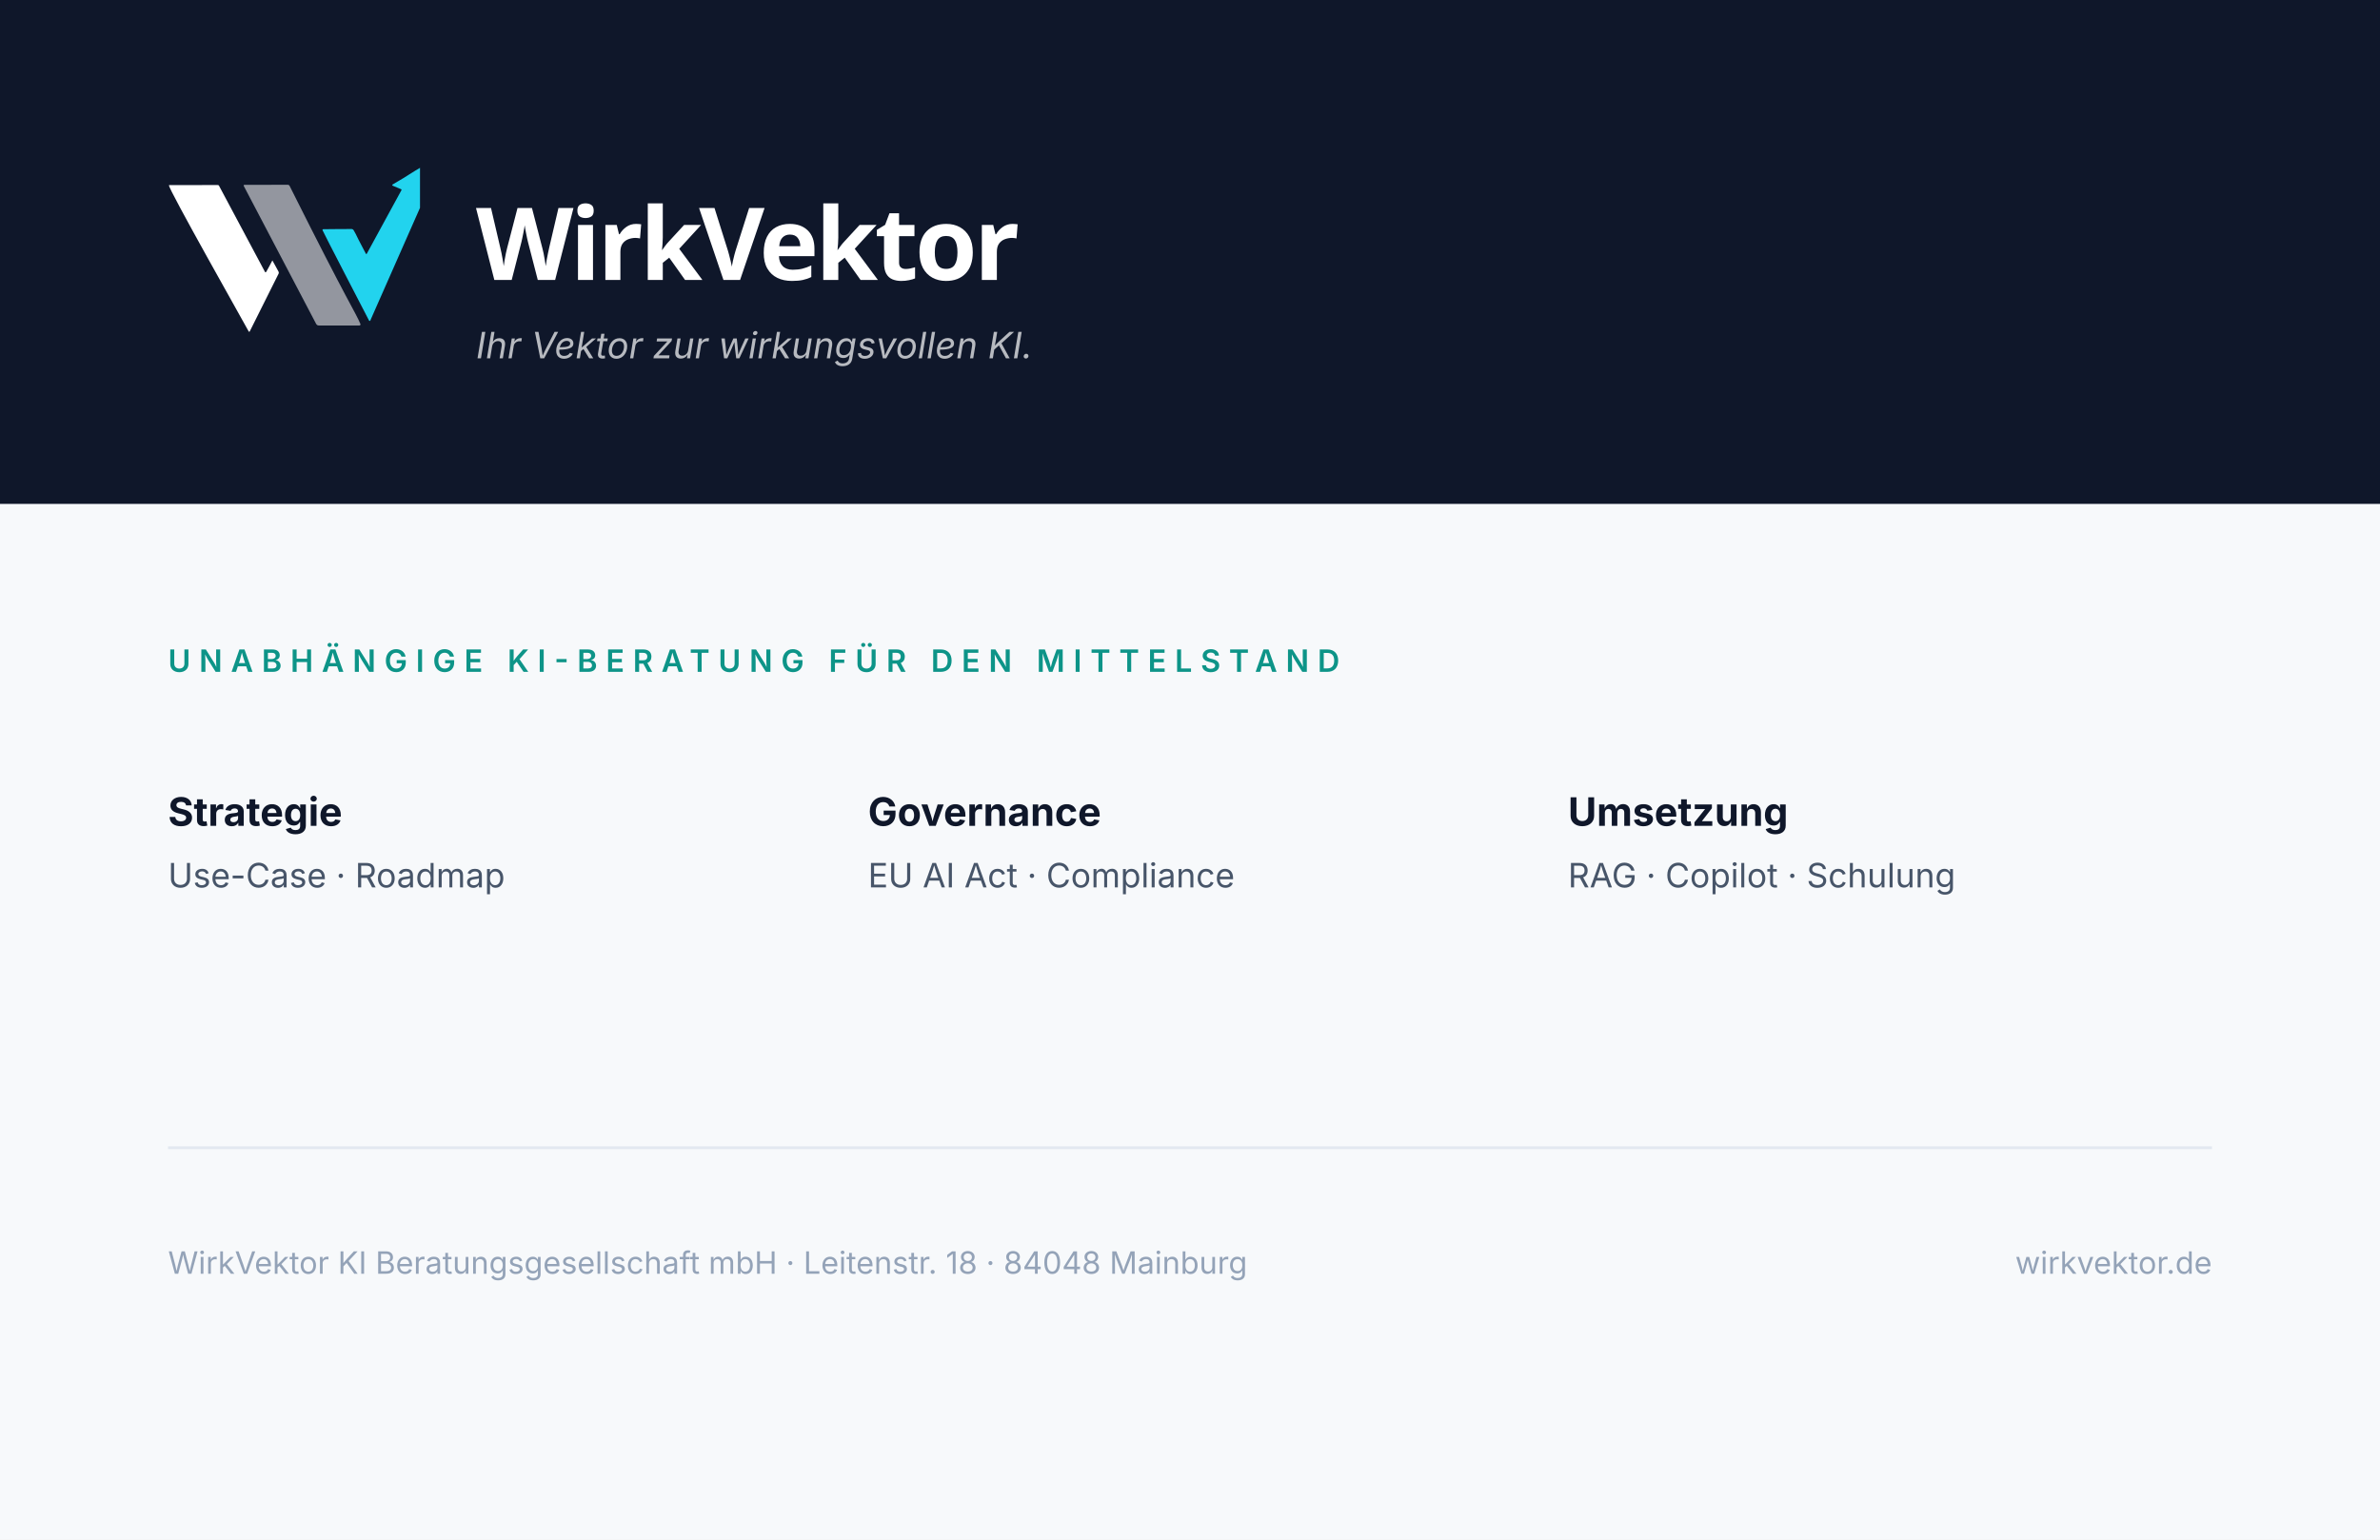
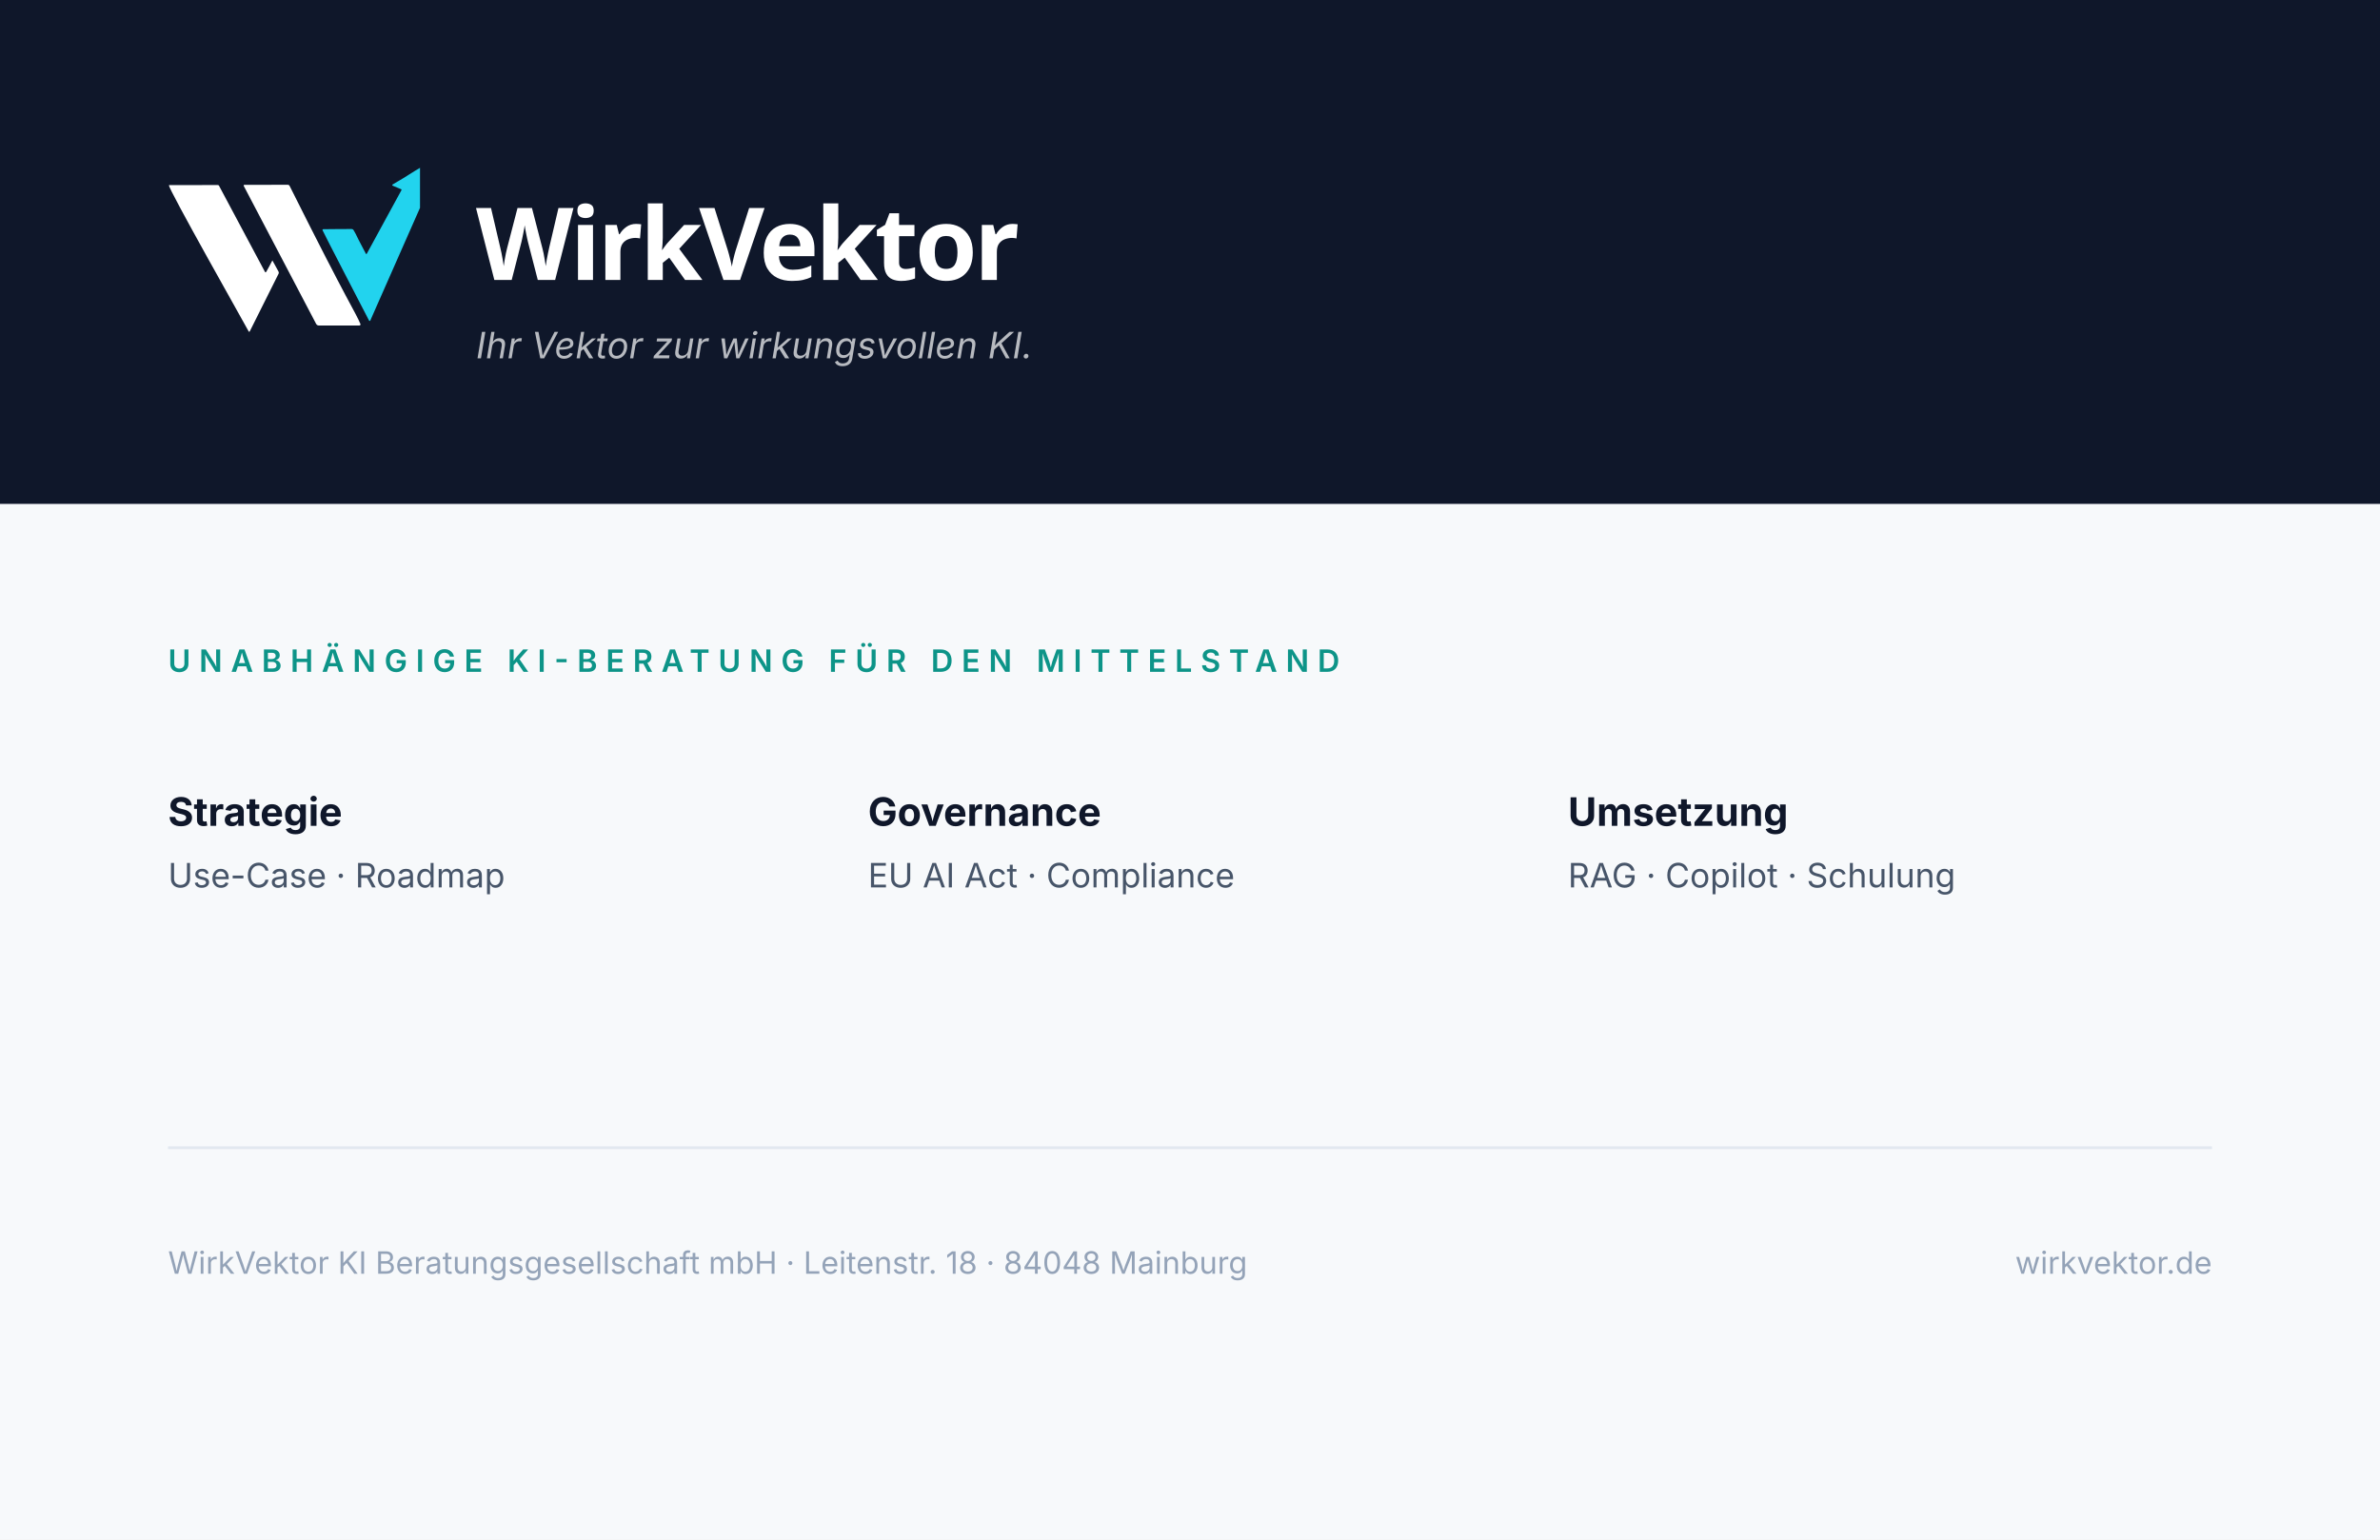
<svg xmlns="http://www.w3.org/2000/svg" viewBox="0 0 850 550" width="85mm" height="55mm" role="img" aria-label="WirkVektor Visitenkarte 08 Rückseite">
  <defs>
    <symbol id="logo-08r" viewBox="50 180 1264 970">
-       <path fill="rgba(255,255,255,0.55)" d="m 429.869,411.105 c -1.617,-3.283 -0.233,-5.407 3.512,-5.808 1.154,-0.124 2.331,-0.047 3.497,-0.047 71.151,-0.004 142.303,0.055 213.454,-0.136 5.038,-0.014 7.805,2.012 9.801,6.002 305.19,610.161 326.418,624.944 356.065,694.597 0.491,1.18 -1.579,4.046 -3.143,5.26 -1.219,0.946 -3.49,0.706 -5.294,0.707 -66.486,0.031 -132.972,-0.081 -199.457,0.172 -8.134,0.031 -12.86,-3.037 -16.18,-10.165" />
+       <path fill="#FFFFFF" d="m 429.869,411.105 c -1.617,-3.283 -0.233,-5.407 3.512,-5.808 1.154,-0.124 2.331,-0.047 3.497,-0.047 71.151,-0.004 142.303,0.055 213.454,-0.136 5.038,-0.014 7.805,2.012 9.801,6.002 305.19,610.161 326.418,624.944 356.065,694.597 0.491,1.18 -1.579,4.046 -3.143,5.26 -1.219,0.946 -3.49,0.706 -5.294,0.707 -66.486,0.031 -132.972,-0.081 -199.457,0.172 -8.134,0.031 -12.86,-3.037 -16.18,-10.165" />
      <path fill="#22D3EE" d="m 1069.315,1077.033 c -1.325,3.189 -2.482,6.456 -3.977,9.562 -1.464,3.042 -5.113,3.069 -6.69,-0.01 -16.175,-31.553 -228.362,-440.116 -232.675,-451.984 -1.825,-5.023 -0.851,-6.415 4.361,-6.449 140.348,-0.92 0.105,-0.55 140.391,-0.999 6.031,-0.019 9.354,3.566 11.765,7.866 26.534,47.328 -9.995,-16.84 59.323,114.263 0.772,1.46 1.409,3.513 3.491,3.757 1.61,-0.064 2.185,-1.876 2.845,-3.056 32.028,-57.245 162.365,-299.35 172.784,-316.925 2.047,-3.453 1.165,-4.859 -2.304,-6.257 -13.726,-5.534 -27.368,-11.28 -41.005,-17.033 -0.915,-0.386 -2.078,-1.77 -2.149,-2.2 -0.519,-3.134 1.499,-3.998 2.966,-4.846 101.577,-59.1 49.432,-31.755 175.986,-106.737 2.022,-1.198 4.437,-1.915 6.334,-0.948 1.2,0.612 2.353,3.344 2.355,5.302 9.658,97.447 9.83,98.55 18.322,193.504 0.189,2.114 -0.343,3.102 -2.423,4.106 -2.08,0.492 -4.32,-1.202 -6.383,-2.228 -19.762,-9.821 -20.341,-9.188 -33.209,-15.479 -4.149,-2.029 -6.25,-1.896 -7.918,2.211" />
      <path fill="#FFFFFF" d="m 536.376,842.626 c 1.594,2.952 4.392,2.515 6.417,-0.866 11.328,-18.91 20.536,-37.895 30.65,-56.92 32.244,59.361 21.35,37.822 31.271,57.039 1.256,2.446 1.399,6.543 0.217,8.985 -48.105,96.831 -97.052,193.246 -144.98,290.174 -1.42,2.842 -4.226,2.881 -5.683,0.101 C 435.334,1105.031 49.433,423.343 54.255,407.715 c 0.121,-1.404 3.421,-1.082 5.311,-1.084 79.82,-0.069 159.64,-0.025 239.459,-0.295 6.461,-0.022 7.126,4.878 8.988,8.315" />
    </symbol>
  </defs>
  <rect width="850" height="550" fill="#F7F9FB" />
  <rect width="850" height="180" fill="#0F172A" />
  <use href="#logo-08r" x="60" y="50" width="90" height="69" />
  <text x="170" y="100" font-family="Hanken Grotesk, system-ui, sans-serif" font-weight="700" font-size="36" fill="#FFFFFF" letter-spacing="-1.2">WirkVektor</text>
  <text x="170" y="128" font-family="Inter, system-ui, sans-serif" font-style="italic" font-weight="400" font-size="13" fill="rgba(255,255,255,0.7)">Ihr Vektor zur wirkungsvollen KI.</text>
  <text x="60" y="240" font-family="Inter, system-ui, sans-serif" font-weight="600" font-size="11" letter-spacing="3" fill="#0D9488">UNABHÄNGIGE KI-BERATUNG FÜR DEN MITTELSTAND</text>
  <g transform="translate(60 295)" font-family="Inter, system-ui, sans-serif">
    <text font-weight="700" font-size="14" fill="#0F172A">Strategie</text>
    <text y="22" font-weight="400" font-size="12" fill="#475569">Use-Case · Roadmap</text>
  </g>
  <g transform="translate(310 295)" font-family="Inter, system-ui, sans-serif">
    <text font-weight="700" font-size="14" fill="#0F172A">Governance</text>
    <text y="22" font-weight="400" font-size="12" fill="#475569">EU AI Act · Compliance</text>
  </g>
  <g transform="translate(560 295)" font-family="Inter, system-ui, sans-serif">
    <text font-weight="700" font-size="14" fill="#0F172A">Umsetzung</text>
    <text y="22" font-weight="400" font-size="12" fill="#475569">RAG · Copilot · Schulung</text>
  </g>
  <line x1="60" y1="410" x2="790" y2="410" stroke="#E2E8F0" stroke-width="1" />
  <text x="60" y="455" font-family="Inter, system-ui, sans-serif" font-weight="400" font-size="11" fill="#94A3B8">WirkVektor KI Beratungsgesellschaft mbH · Leitenstr. 18 · 84048 Mainburg</text>
  <text x="790" y="455" text-anchor="end" font-family="Inter, system-ui, sans-serif" font-weight="400" font-size="11" fill="#94A3B8">wirkvektor.de</text>
</svg>
